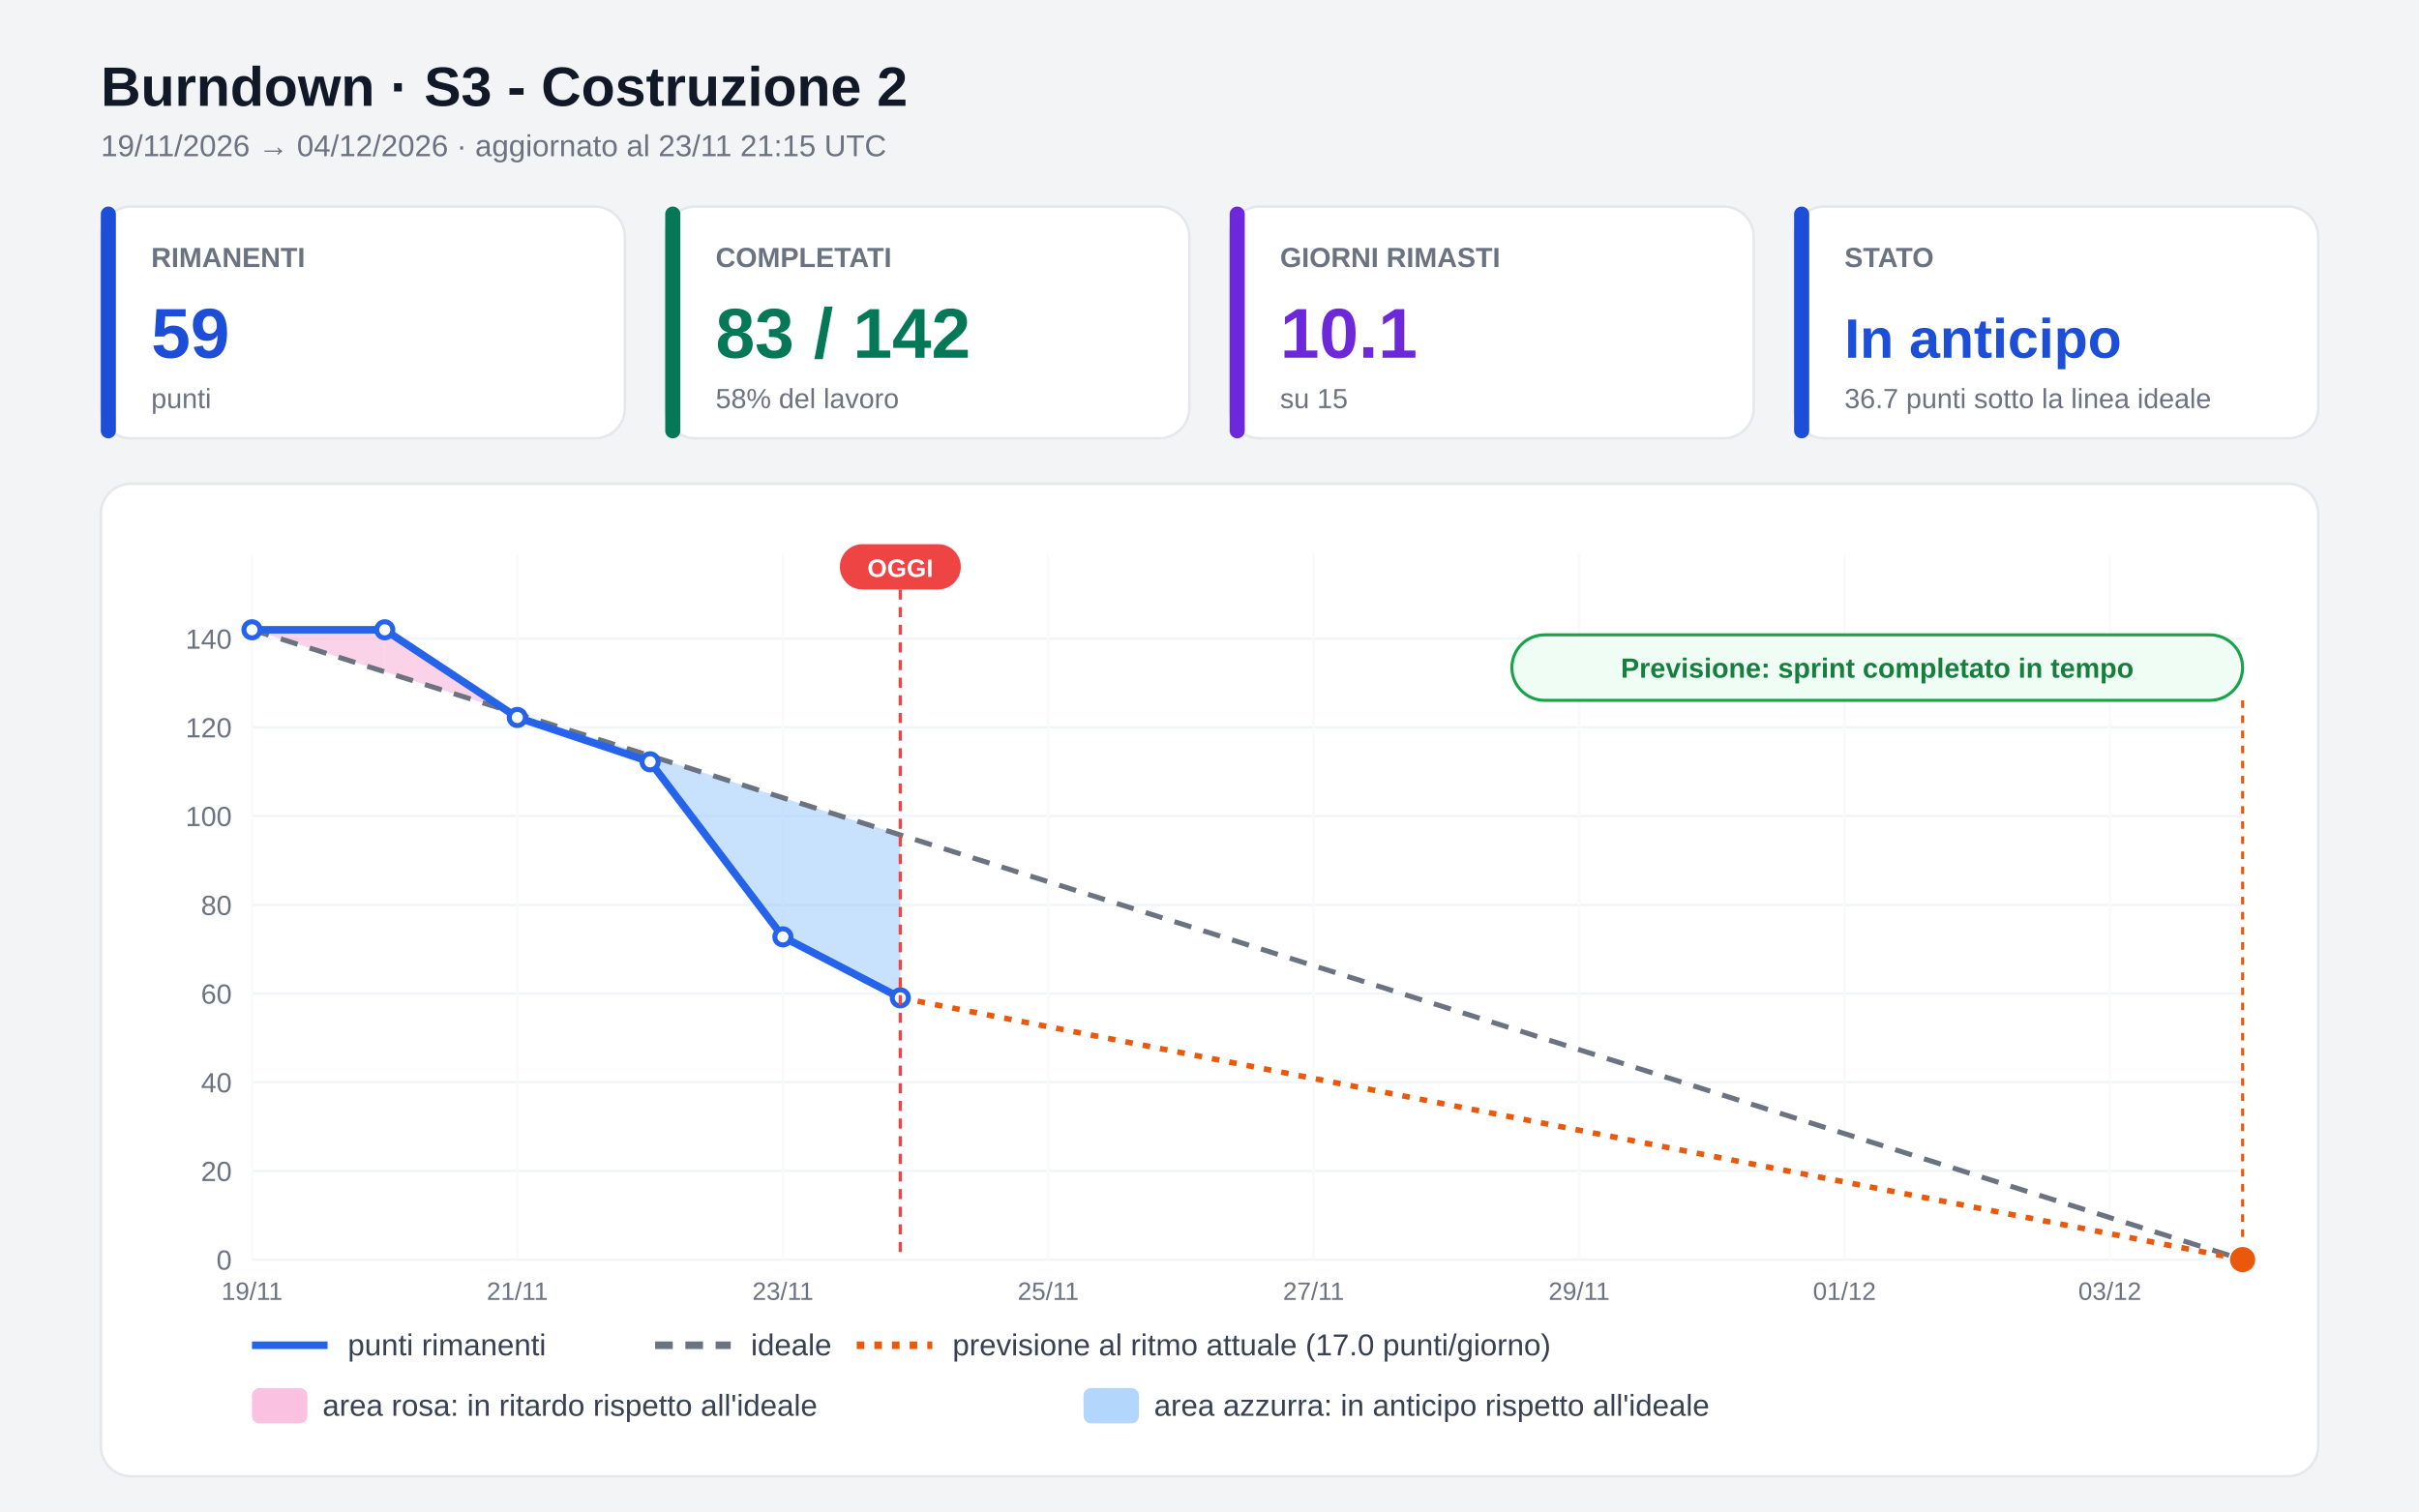
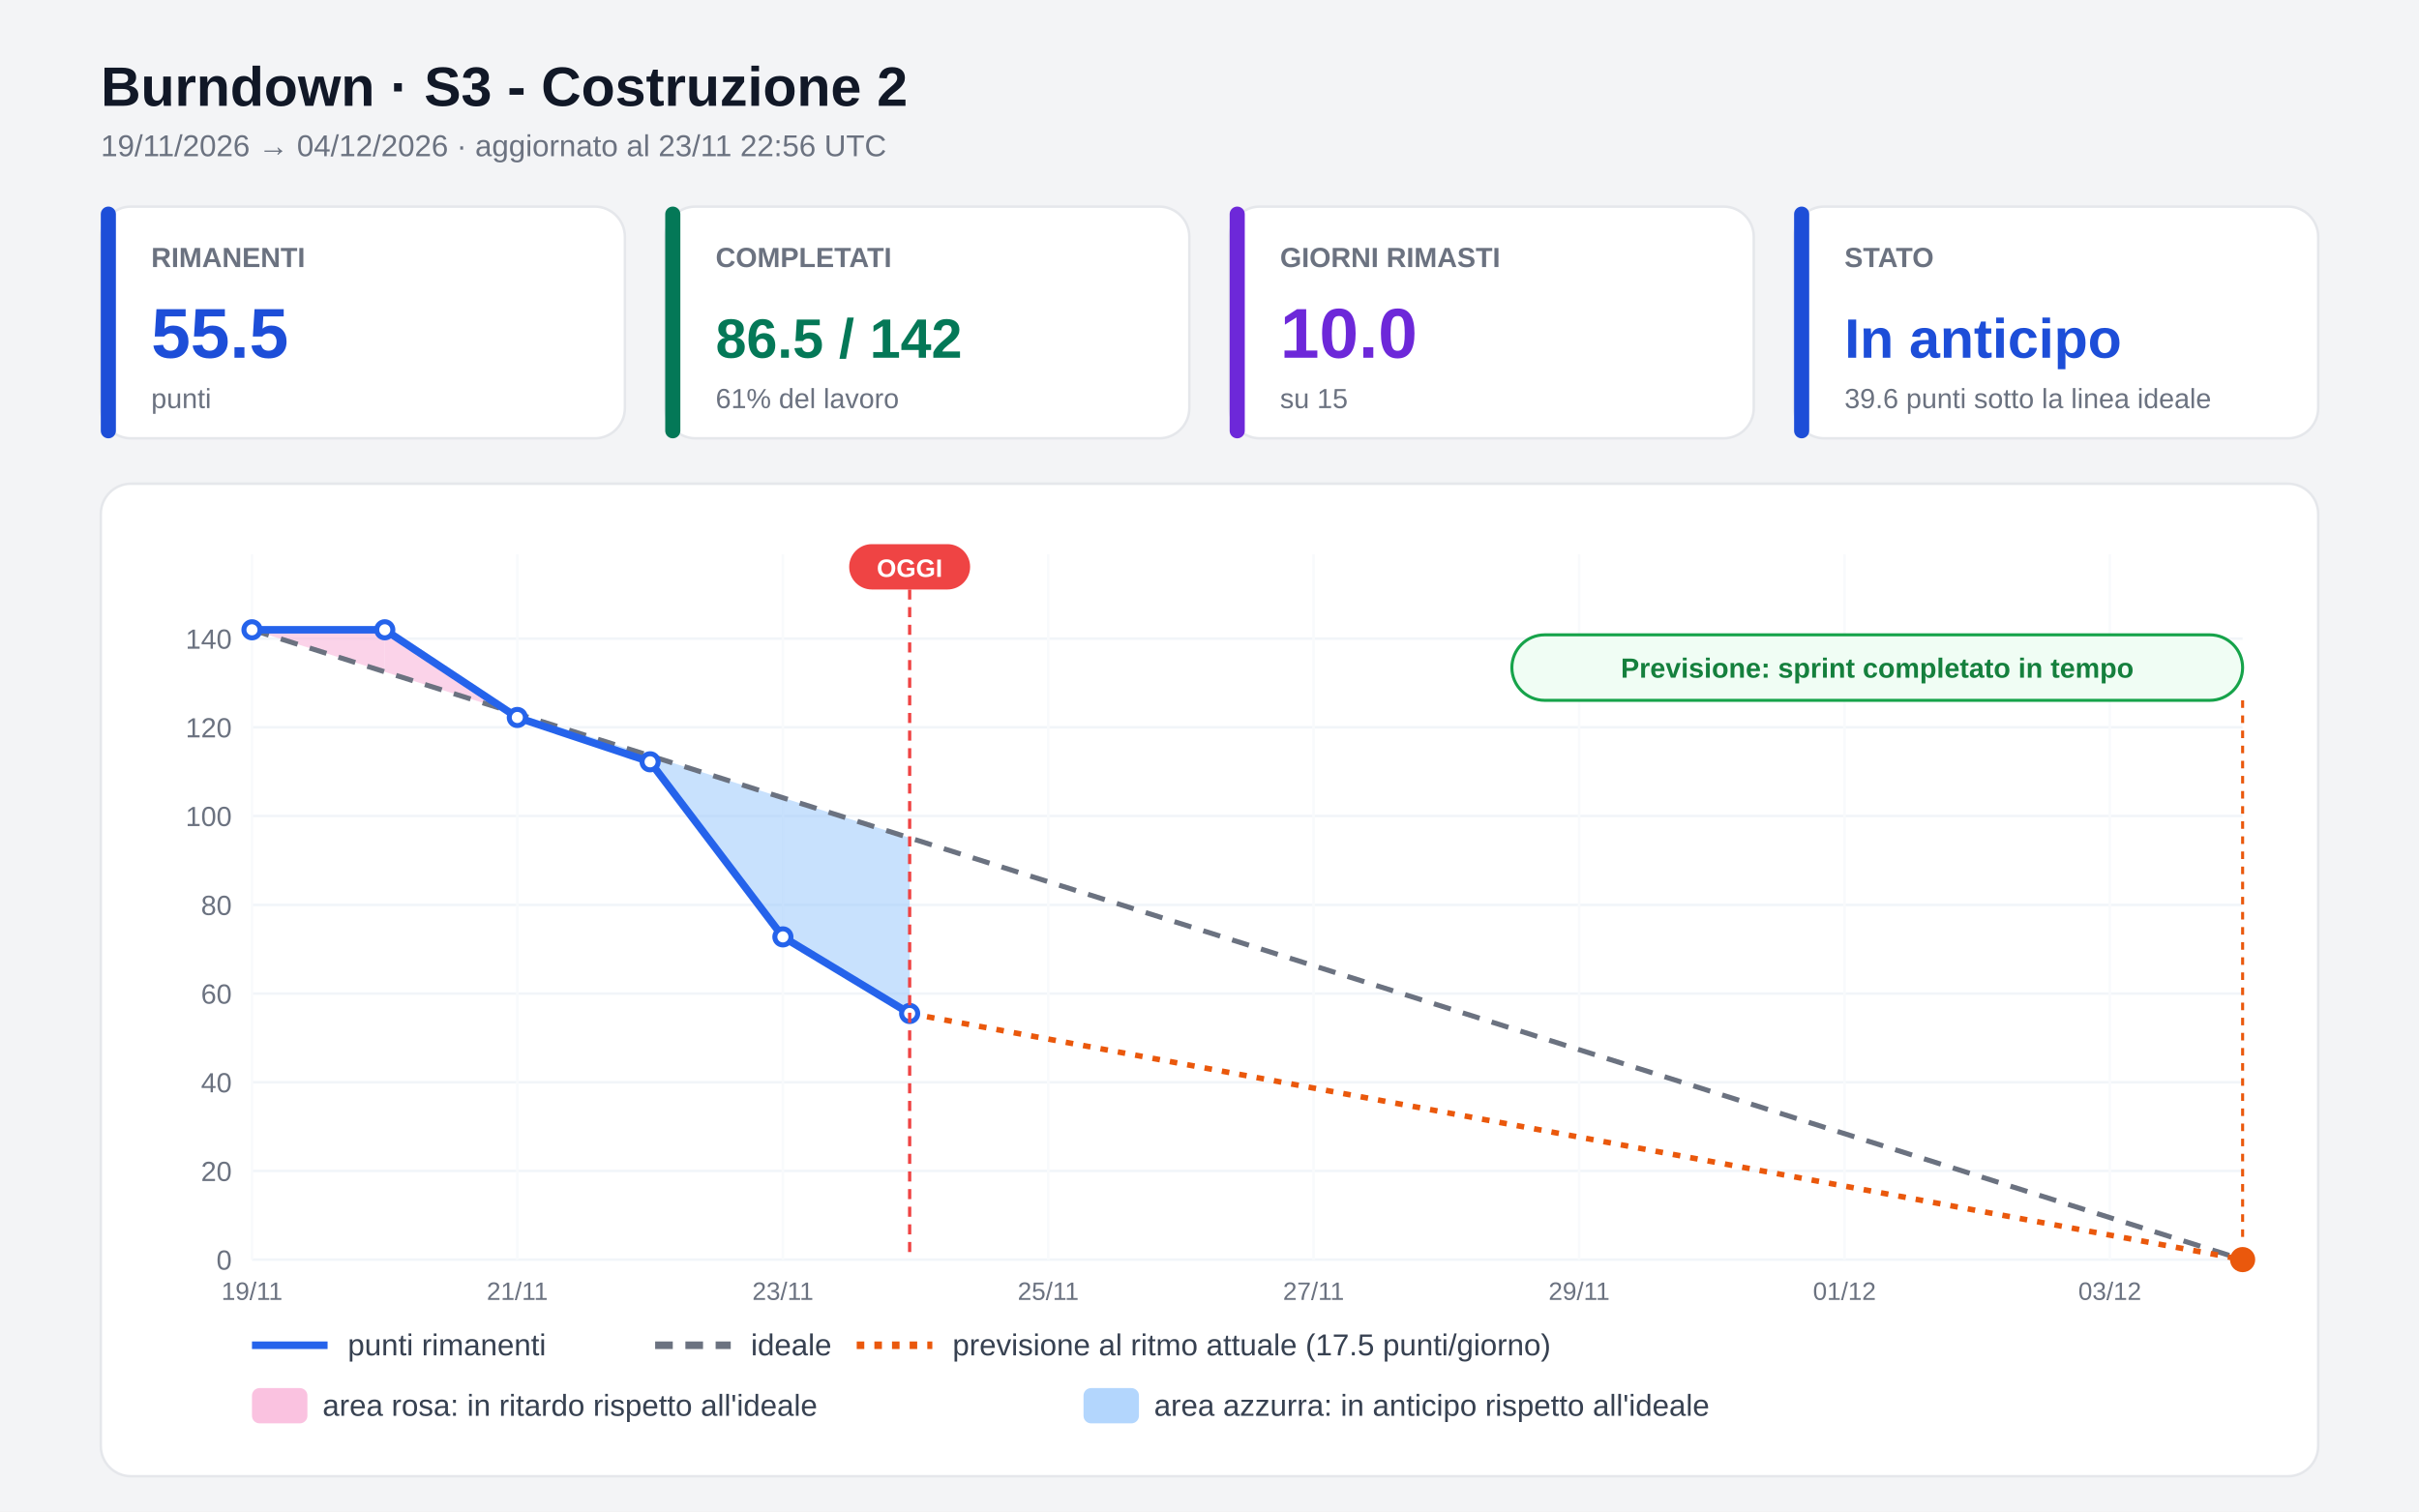
<svg xmlns="http://www.w3.org/2000/svg" viewBox="0 0 960 600" width="960" height="600" font-family="Arial">
  <rect width="960" height="600" fill="#f3f4f6" />
  <text x="40.0" y="42.0" font-size="22" text-anchor="start" fill="#111827" font-weight="bold">Burndown · S3 - Costruzione 2</text>
-   <text x="40.0" y="62.0" font-size="12" text-anchor="start" fill="#6b7280" font-weight="normal">19/11/2026 → 04/12/2026 · aggiornato al 23/11 21:15 UTC</text>
+   <text x="40.0" y="62.0" font-size="12" text-anchor="start" fill="#6b7280" font-weight="normal">19/11/2026 → 04/12/2026 · aggiornato al 23/11 22:56 UTC</text>
  <rect x="40.0" y="82.0" width="208.0" height="92.0" rx="12" fill="#ffffff" fill-opacity="1.0" stroke="#e5e7eb" stroke-width="1" />
  <rect x="40.0" y="82.0" width="6.0" height="92.0" rx="3" fill="#1d4ed8" fill-opacity="1.0" stroke="none" stroke-width="1" />
  <text x="60.0" y="106.0" font-size="11" text-anchor="start" fill="#6b7280" font-weight="bold">RIMANENTI</text>
-   <text x="60.0" y="142.0" font-size="28" text-anchor="start" fill="#1d4ed8" font-weight="bold">59</text>
+   <text x="60.0" y="142.0" font-size="28" text-anchor="start" fill="#1d4ed8" font-weight="bold">55.5</text>
  <text x="60.0" y="162.0" font-size="11" text-anchor="start" fill="#6b7280" font-weight="normal">punti</text>
  <rect x="264.0" y="82.0" width="208.0" height="92.0" rx="12" fill="#ffffff" fill-opacity="1.0" stroke="#e5e7eb" stroke-width="1" />
  <rect x="264.0" y="82.0" width="6.0" height="92.0" rx="3" fill="#047857" fill-opacity="1.0" stroke="none" stroke-width="1" />
  <text x="284.0" y="106.0" font-size="11" text-anchor="start" fill="#6b7280" font-weight="bold">COMPLETATI</text>
-   <text x="284.0" y="142.0" font-size="28" text-anchor="start" fill="#047857" font-weight="bold">83 / 142</text>
-   <text x="284.0" y="162.0" font-size="11" text-anchor="start" fill="#6b7280" font-weight="normal">58% del lavoro</text>
+   <text x="284.0" y="142.0" font-size="22" text-anchor="start" fill="#047857" font-weight="bold">86.5 / 142</text>
+   <text x="284.0" y="162.0" font-size="11" text-anchor="start" fill="#6b7280" font-weight="normal">61% del lavoro</text>
  <rect x="488.0" y="82.0" width="208.0" height="92.0" rx="12" fill="#ffffff" fill-opacity="1.0" stroke="#e5e7eb" stroke-width="1" />
  <rect x="488.0" y="82.0" width="6.0" height="92.0" rx="3" fill="#6d28d9" fill-opacity="1.0" stroke="none" stroke-width="1" />
  <text x="508.0" y="106.0" font-size="11" text-anchor="start" fill="#6b7280" font-weight="bold">GIORNI RIMASTI</text>
-   <text x="508.0" y="142.0" font-size="28" text-anchor="start" fill="#6d28d9" font-weight="bold">10.1</text>
+   <text x="508.0" y="142.0" font-size="28" text-anchor="start" fill="#6d28d9" font-weight="bold">10.0</text>
  <text x="508.0" y="162.0" font-size="11" text-anchor="start" fill="#6b7280" font-weight="normal">su 15</text>
  <rect x="712.0" y="82.0" width="208.0" height="92.0" rx="12" fill="#ffffff" fill-opacity="1.0" stroke="#e5e7eb" stroke-width="1" />
  <rect x="712.0" y="82.0" width="6.0" height="92.0" rx="3" fill="#1d4ed8" fill-opacity="1.0" stroke="none" stroke-width="1" />
  <text x="732.0" y="106.0" font-size="11" text-anchor="start" fill="#6b7280" font-weight="bold">STATO</text>
  <text x="732.0" y="142.0" font-size="22" text-anchor="start" fill="#1d4ed8" font-weight="bold">In anticipo</text>
-   <text x="732.0" y="162.0" font-size="11" text-anchor="start" fill="#6b7280" font-weight="normal">36.7 punti sotto la linea ideale</text>
+   <text x="732.0" y="162.0" font-size="11" text-anchor="start" fill="#6b7280" font-weight="normal">39.6 punti sotto la linea ideale</text>
  <rect x="40.0" y="192.0" width="880.0" height="394.0" rx="12" fill="#ffffff" fill-opacity="1.0" stroke="#e5e7eb" stroke-width="1" />
  <line x1="100.0" y1="500.0" x2="890.0" y2="500.0" stroke="#f1f5f9" stroke-width="1" />
  <text x="92.0" y="504.0" font-size="11" text-anchor="end" fill="#6b7280" font-weight="normal">0</text>
  <line x1="100.0" y1="464.8" x2="890.0" y2="464.8" stroke="#f1f5f9" stroke-width="1" />
  <text x="92.0" y="468.8" font-size="11" text-anchor="end" fill="#6b7280" font-weight="normal">20</text>
  <line x1="100.0" y1="429.6" x2="890.0" y2="429.6" stroke="#f1f5f9" stroke-width="1" />
  <text x="92.0" y="433.6" font-size="11" text-anchor="end" fill="#6b7280" font-weight="normal">40</text>
  <line x1="100.0" y1="394.4" x2="890.0" y2="394.4" stroke="#f1f5f9" stroke-width="1" />
  <text x="92.0" y="398.4" font-size="11" text-anchor="end" fill="#6b7280" font-weight="normal">60</text>
  <line x1="100.0" y1="359.2" x2="890.0" y2="359.2" stroke="#f1f5f9" stroke-width="1" />
  <text x="92.0" y="363.2" font-size="11" text-anchor="end" fill="#6b7280" font-weight="normal">80</text>
  <line x1="100.0" y1="323.9" x2="890.0" y2="323.9" stroke="#f1f5f9" stroke-width="1" />
  <text x="92.0" y="327.9" font-size="11" text-anchor="end" fill="#6b7280" font-weight="normal">100</text>
  <line x1="100.0" y1="288.7" x2="890.0" y2="288.7" stroke="#f1f5f9" stroke-width="1" />
  <text x="92.0" y="292.7" font-size="11" text-anchor="end" fill="#6b7280" font-weight="normal">120</text>
  <line x1="100.0" y1="253.5" x2="890.0" y2="253.5" stroke="#f1f5f9" stroke-width="1" />
  <text x="92.0" y="257.5" font-size="11" text-anchor="end" fill="#6b7280" font-weight="normal">140</text>
  <line x1="100.0" y1="220.0" x2="100.0" y2="500.0" stroke="#f8fafc" stroke-width="1" />
  <text x="100.0" y="516.0" font-size="10" text-anchor="middle" fill="#6b7280" font-weight="normal">19/11</text>
  <line x1="205.3" y1="220.0" x2="205.3" y2="500.0" stroke="#f8fafc" stroke-width="1" />
  <text x="205.3" y="516.0" font-size="10" text-anchor="middle" fill="#6b7280" font-weight="normal">21/11</text>
  <line x1="310.7" y1="220.0" x2="310.7" y2="500.0" stroke="#f8fafc" stroke-width="1" />
  <text x="310.7" y="516.0" font-size="10" text-anchor="middle" fill="#6b7280" font-weight="normal">23/11</text>
  <line x1="416.0" y1="220.0" x2="416.0" y2="500.0" stroke="#f8fafc" stroke-width="1" />
  <text x="416.0" y="516.0" font-size="10" text-anchor="middle" fill="#6b7280" font-weight="normal">25/11</text>
  <line x1="521.3" y1="220.0" x2="521.3" y2="500.0" stroke="#f8fafc" stroke-width="1" />
  <text x="521.3" y="516.0" font-size="10" text-anchor="middle" fill="#6b7280" font-weight="normal">27/11</text>
  <line x1="626.7" y1="220.0" x2="626.7" y2="500.0" stroke="#f8fafc" stroke-width="1" />
  <text x="626.7" y="516.0" font-size="10" text-anchor="middle" fill="#6b7280" font-weight="normal">29/11</text>
  <line x1="732.0" y1="220.0" x2="732.0" y2="500.0" stroke="#f8fafc" stroke-width="1" />
  <text x="732.0" y="516.0" font-size="10" text-anchor="middle" fill="#6b7280" font-weight="normal">01/12</text>
  <line x1="837.3" y1="220.0" x2="837.3" y2="500.0" stroke="#f8fafc" stroke-width="1" />
  <text x="837.3" y="516.0" font-size="10" text-anchor="middle" fill="#6b7280" font-weight="normal">03/12</text>
  <polygon points="100.0,250.0 152.7,250.0 152.7,266.7 100.0,250.0" fill="#f9a8d4" fill-opacity="0.5" stroke="none" stroke-width="1.5" stroke-linejoin="round" />
  <polygon points="152.7,250.0 201.2,282.0 152.7,266.7" fill="#f9a8d4" fill-opacity="0.5" stroke="none" stroke-width="1.5" stroke-linejoin="round" />
  <polygon points="201.2,282.0 205.3,284.8 205.3,283.3" fill="#93c5fd" fill-opacity="0.5" stroke="none" stroke-width="1.5" stroke-linejoin="round" />
  <polygon points="205.3,284.8 258.0,302.4 258.0,300.0 205.3,283.3" fill="#93c5fd" fill-opacity="0.5" stroke="none" stroke-width="1.5" stroke-linejoin="round" />
  <polygon points="258.0,302.4 310.7,371.9 310.7,316.7 258.0,300.0" fill="#93c5fd" fill-opacity="0.5" stroke="none" stroke-width="1.5" stroke-linejoin="round" />
-   <polygon points="310.7,371.9 357.3,396.1 357.3,331.4 310.7,316.7" fill="#93c5fd" fill-opacity="0.5" stroke="none" stroke-width="1.5" stroke-linejoin="round" />
+   <polygon points="310.7,371.9 361.0,402.3 361.0,332.6 310.7,316.7" fill="#93c5fd" fill-opacity="0.5" stroke="none" stroke-width="1.5" stroke-linejoin="round" />
  <polyline points="100.0,250.0 890.0,500.0" fill="none" fill-opacity="1.0" stroke="#6b7280" stroke-width="2" stroke-linejoin="round" stroke-dasharray="7 5" />
-   <polyline points="357.3,396.1 890.0,500.0" fill="none" fill-opacity="1.0" stroke="#ea580c" stroke-width="2.2" stroke-linejoin="round" stroke-dasharray="3 4" />
-   <polyline points="100.0,250.0 152.7,250.0 205.3,284.8 258.0,302.4 310.7,371.9 357.3,396.1" fill="none" fill-opacity="1.0" stroke="#2563eb" stroke-width="3" stroke-linejoin="round" />
+   <polyline points="361.0,402.3 890.0,500.0" fill="none" fill-opacity="1.0" stroke="#ea580c" stroke-width="2.2" stroke-linejoin="round" stroke-dasharray="3 4" />
+   <polyline points="100.0,250.0 152.7,250.0 205.3,284.8 258.0,302.4 310.7,371.9 361.0,402.3" fill="none" fill-opacity="1.0" stroke="#2563eb" stroke-width="3" stroke-linejoin="round" />
  <circle cx="100.0" cy="250.0" r="3.2" fill="#ffffff" stroke="#2563eb" stroke-width="2" />
  <circle cx="152.7" cy="250.0" r="3.2" fill="#ffffff" stroke="#2563eb" stroke-width="2" />
  <circle cx="205.3" cy="284.8" r="3.2" fill="#ffffff" stroke="#2563eb" stroke-width="2" />
  <circle cx="258.0" cy="302.4" r="3.2" fill="#ffffff" stroke="#2563eb" stroke-width="2" />
  <circle cx="310.7" cy="371.9" r="3.2" fill="#ffffff" stroke="#2563eb" stroke-width="2" />
-   <circle cx="357.3" cy="396.1" r="3.2" fill="#ffffff" stroke="#2563eb" stroke-width="2" />
-   <line x1="357.3" y1="220.0" x2="357.3" y2="500.0" stroke="#ef4444" stroke-width="1.3" stroke-dasharray="4 3" />
-   <rect x="333.3" y="216.0" width="48.0" height="18.0" rx="9" fill="#ef4444" fill-opacity="1.0" stroke="none" stroke-width="1" />
-   <text x="357.3" y="229.0" font-size="10" text-anchor="middle" fill="#ffffff" font-weight="bold">OGGI</text>
+   <circle cx="361.0" cy="402.3" r="3.2" fill="#ffffff" stroke="#2563eb" stroke-width="2" />
+   <line x1="361.0" y1="220.0" x2="361.0" y2="500.0" stroke="#ef4444" stroke-width="1.3" stroke-dasharray="4 3" />
+   <rect x="337.0" y="216.0" width="48.0" height="18.0" rx="9" fill="#ef4444" fill-opacity="1.0" stroke="none" stroke-width="1" />
+   <text x="361.0" y="229.0" font-size="10" text-anchor="middle" fill="#ffffff" font-weight="bold">OGGI</text>
  <circle cx="890.0" cy="500.0" r="5" fill="#ea580c" />
  <line x1="890.0" y1="278.0" x2="890.0" y2="494.0" stroke="#ea580c" stroke-width="1.2" stroke-dasharray="3 3" />
  <rect x="600.0" y="252.0" width="290.0" height="26.0" rx="13" fill="#f0fdf4" fill-opacity="1.0" stroke="#16a34a" stroke-width="1.2" />
  <text x="745.0" y="269.0" font-size="11" text-anchor="middle" fill="#15803d" font-weight="bold">Previsione: sprint completato in tempo</text>
  <line x1="100.0" y1="534.0" x2="130.0" y2="534.0" stroke="#2563eb" stroke-width="3" />
  <text x="138.0" y="538.0" font-size="12" text-anchor="start" fill="#374151" font-weight="normal">punti rimanenti</text>
  <line x1="260.0" y1="534.0" x2="290.0" y2="534.0" stroke="#6b7280" stroke-width="3" stroke-dasharray="7 5" />
  <text x="298.0" y="538.0" font-size="12" text-anchor="start" fill="#374151" font-weight="normal">ideale</text>
  <line x1="340.0" y1="534.0" x2="370.0" y2="534.0" stroke="#ea580c" stroke-width="3" stroke-dasharray="3 4" />
-   <text x="378.0" y="538.0" font-size="12" text-anchor="start" fill="#374151" font-weight="normal">previsione al ritmo attuale (17.0 punti/giorno)</text>
+   <text x="378.0" y="538.0" font-size="12" text-anchor="start" fill="#374151" font-weight="normal">previsione al ritmo attuale (17.5 punti/giorno)</text>
  <rect x="100.0" y="551.0" width="22.0" height="14.0" rx="3" fill="#f9a8d4" fill-opacity="0.7" stroke="none" stroke-width="1" />
  <text x="128.0" y="562.0" font-size="12" text-anchor="start" fill="#374151" font-weight="normal">area rosa: in ritardo rispetto all'ideale</text>
  <rect x="430.0" y="551.0" width="22.0" height="14.0" rx="3" fill="#93c5fd" fill-opacity="0.7" stroke="none" stroke-width="1" />
  <text x="458.0" y="562.0" font-size="12" text-anchor="start" fill="#374151" font-weight="normal">area azzurra: in anticipo rispetto all'ideale</text>
</svg>
